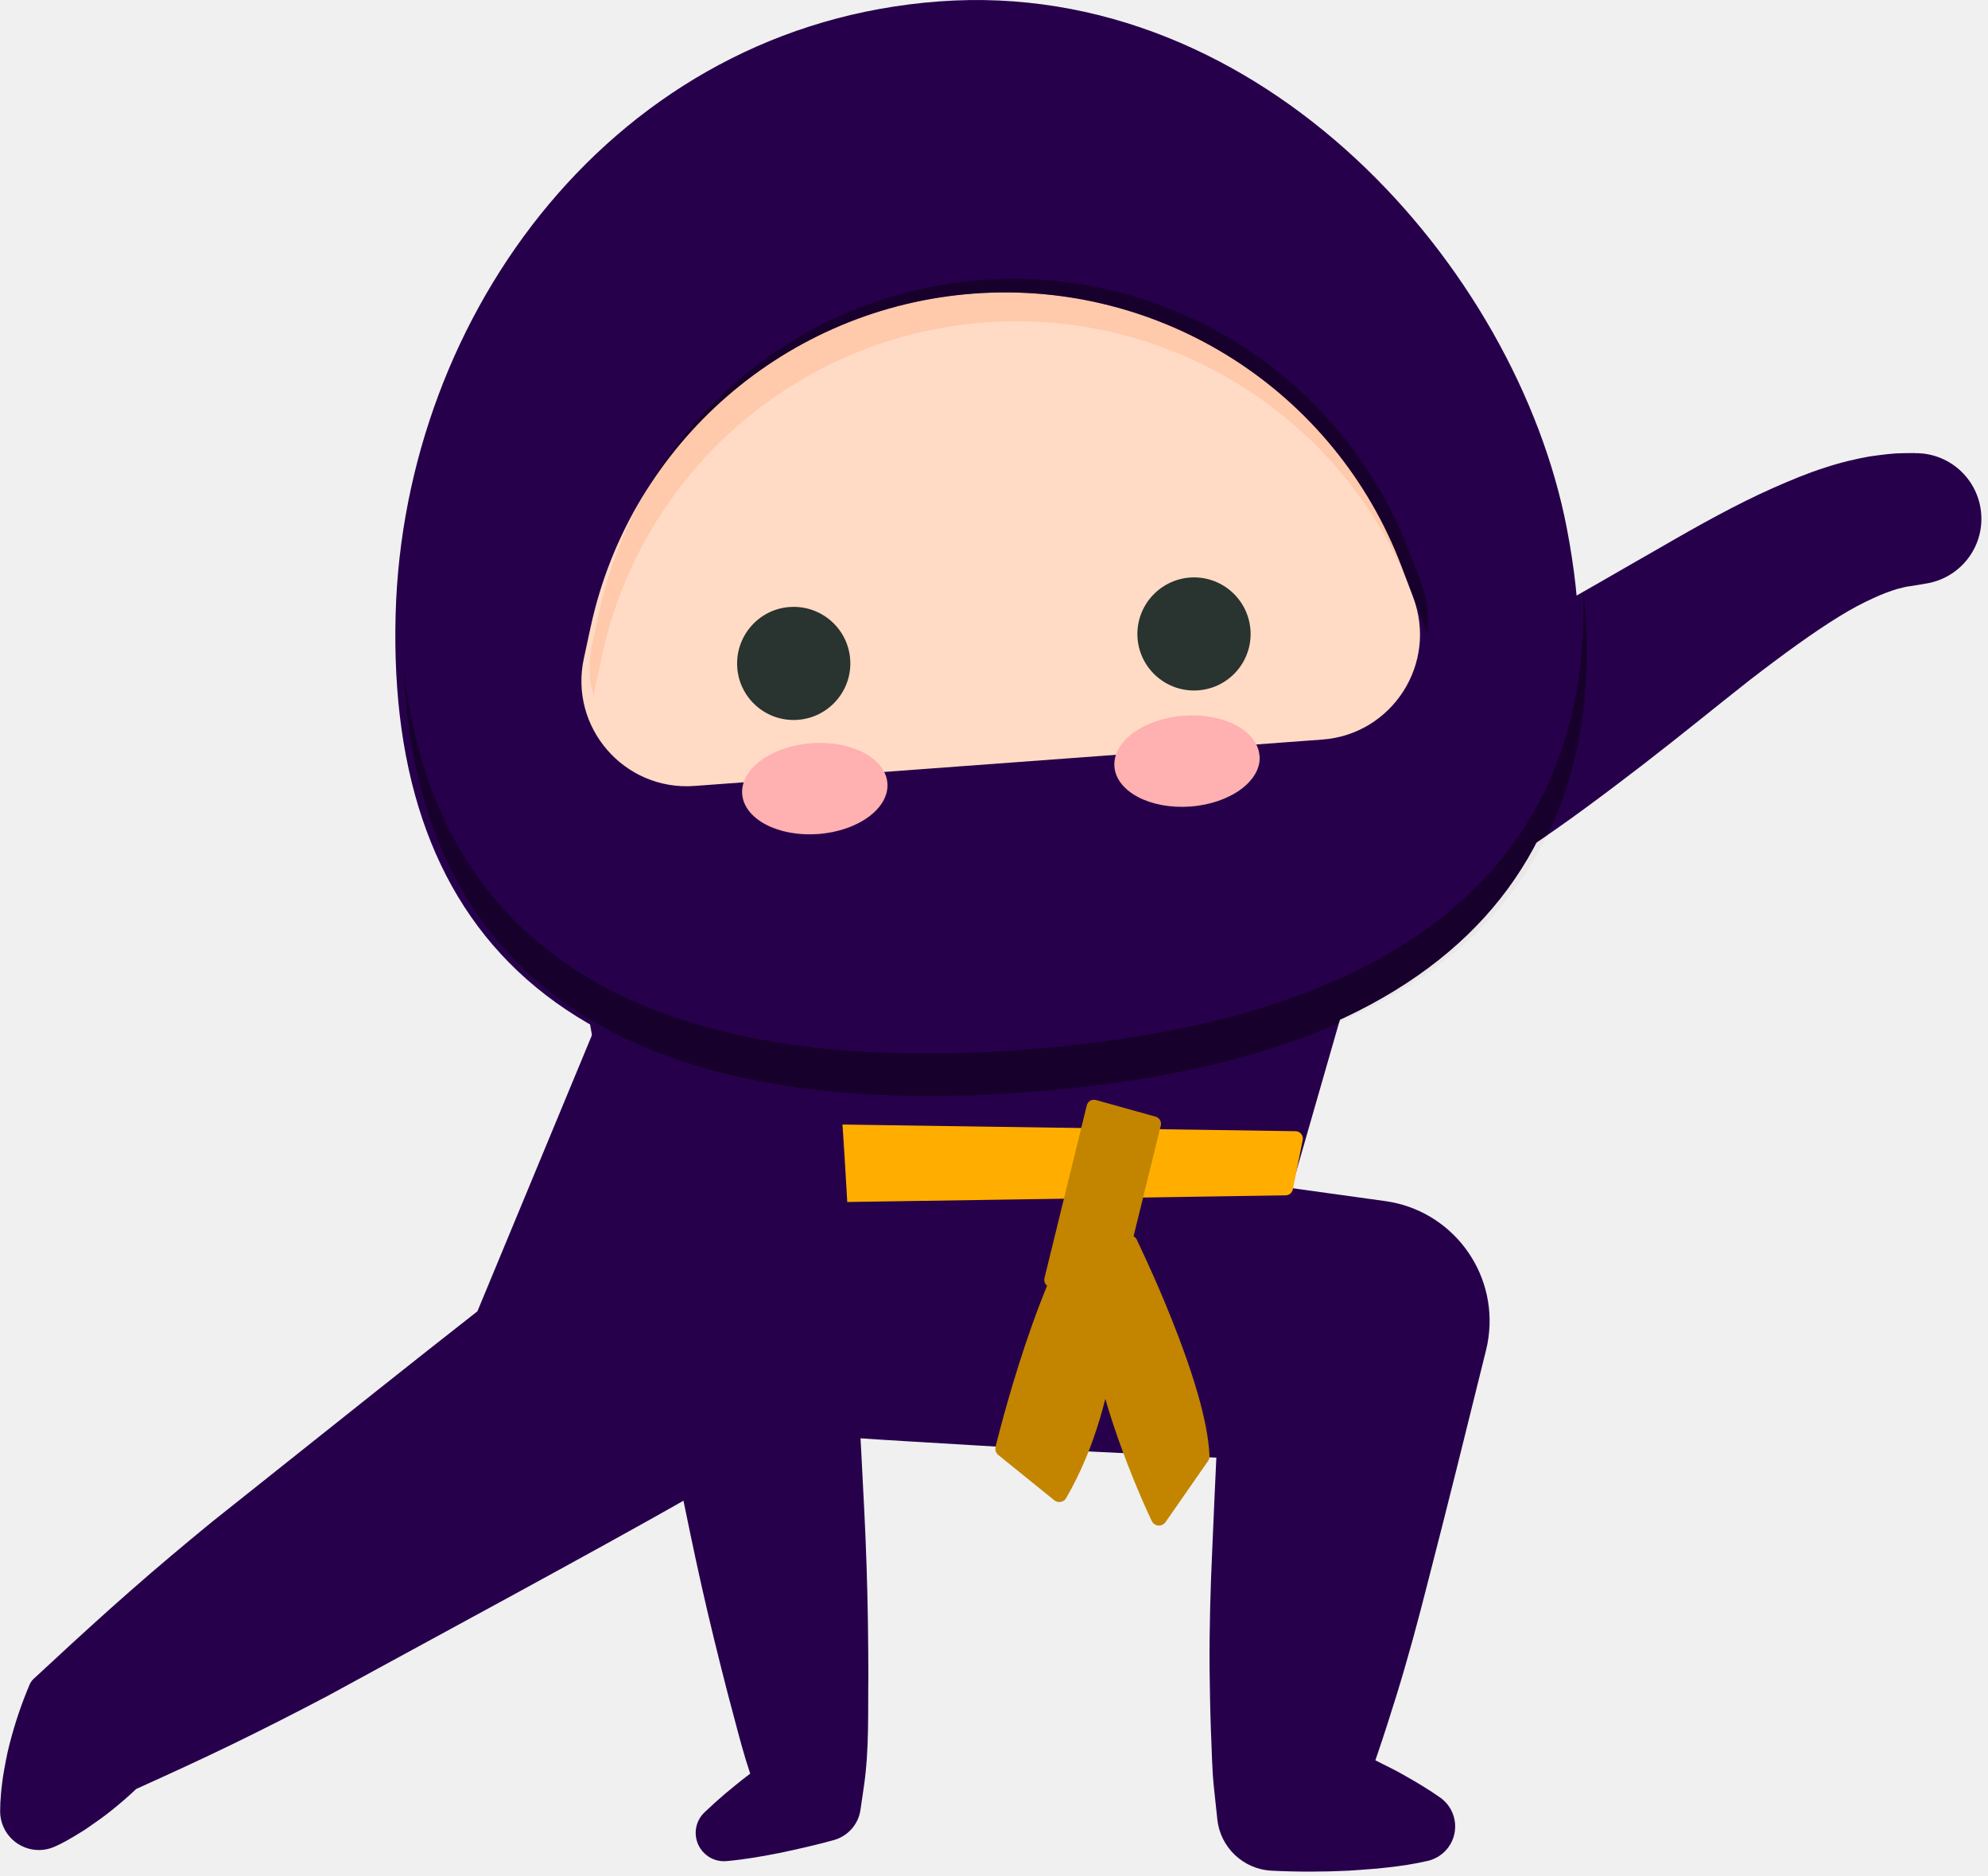
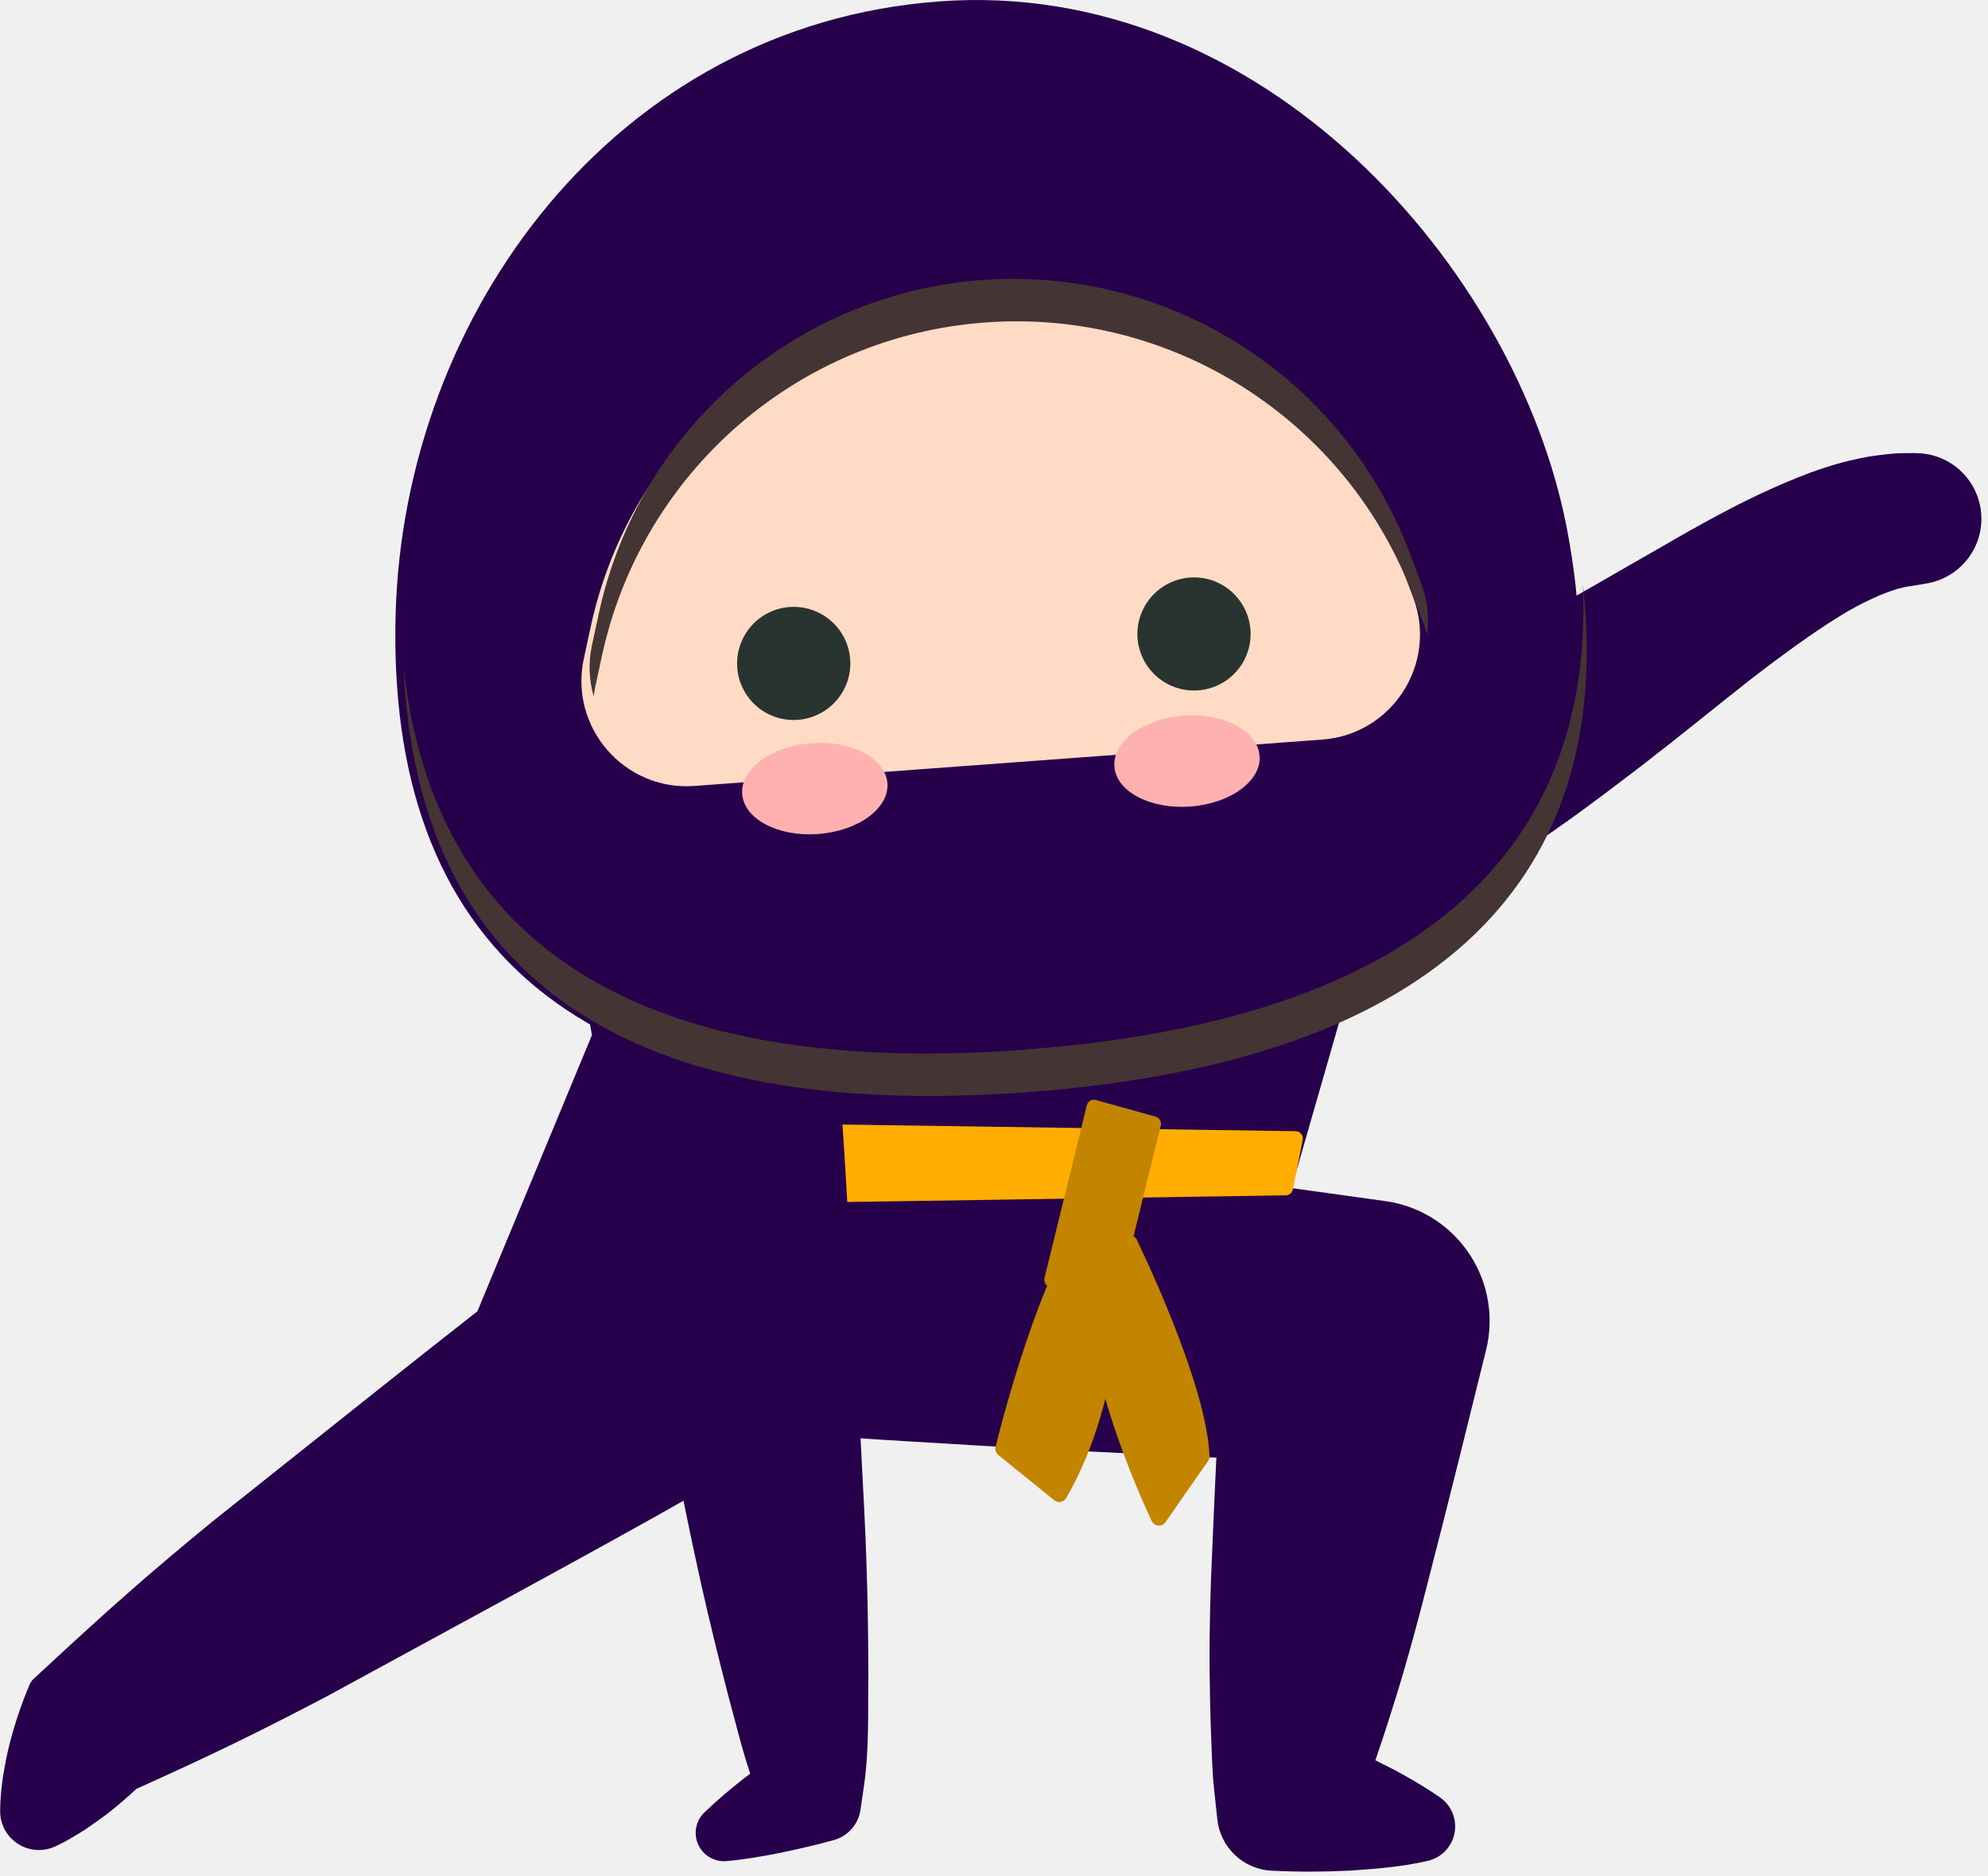
- <svg xmlns="http://www.w3.org/2000/svg" width="141" height="133" viewBox="0 0 141 133" fill="none">
-   <g clip-path="url(#clip0_94_54)">
-     <path d="M135.81 32.13C135.81 32.13 135.51 32.13 134.95 32.14C134.37 32.14 133.59 32.23 132.61 32.37C131.66 32.54 130.55 32.79 129.39 33.18C128.22 33.55 127 34.06 125.73 34.62C123.19 35.75 120.52 37.23 117.8 38.81C115.06 40.37 112.25 42.02 109.48 43.56C108.09 44.33 106.72 45.08 105.36 45.74C104 46.42 102.67 47.02 101.39 47.58C100.11 48.11 98.89 48.62 97.72 48.98C96.56 49.36 95.47 49.68 94.48 49.9C93.98 50.03 93.51 50.13 93.07 50.2C92.63 50.29 92.2 50.36 91.82 50.4C91.44 50.44 91.04 50.51 90.76 50.52C90.49 50.53 90.24 50.54 90.01 50.55C88.68 50.61 87.92 50.65 87.92 50.65H87.85C87.15 50.69 86.44 50.81 85.73 51.02C85.12 51.2 84.54 51.45 84 51.74L78.2 50.26L67.95 47.64L58.07 45.12L48.67 57.29L33.86 93C31.5 94.85 29.14 96.71 26.79 98.58L15.04 107.93C13.1 109.52 11.18 111.13 9.29 112.79C7.4 114.45 5.53 116.15 3.68 117.87L2.38 119.07C2.27 119.17 2.18 119.3 2.11 119.45C1.53 120.81 1.05 122.23 0.67 123.72C0.48 124.46 0.34 125.24 0.21 126.02C0.16 126.42 0.1 126.81 0.07 127.23C0.03 127.64 0.01 128.05 0.01 128.49C0.01 128.84 0.09 129.21 0.24 129.56C0.85 130.95 2.48 131.59 3.87 130.97C4.27 130.79 4.64 130.6 4.99 130.39C5.35 130.19 5.68 129.97 6.03 129.76C6.68 129.31 7.33 128.87 7.93 128.38C9.13 127.42 10.22 126.39 11.21 125.3L9.65 126.88C11.95 125.84 14.25 124.79 16.51 123.69C18.77 122.59 21.01 121.45 23.23 120.28L36.42 113.1C40.81 110.7 45.21 108.3 49.55 105.82L56.06 102.1C56.48 101.85 56.9 101.6 57.32 101.36C58.21 101.67 59.15 101.88 60.13 101.95C63.05 102.15 65.98 102.31 68.9 102.49C71.82 102.67 74.75 102.82 77.68 102.96L86.27 103.38C86.17 105.54 86.07 107.71 85.98 109.88C85.85 112.69 85.77 115.51 85.79 118.34C85.81 119.76 85.83 121.18 85.88 122.6C85.95 124.03 85.95 125.44 86.11 126.88L86.34 129.04C86.55 131 88.16 132.57 90.19 132.67C91.99 132.76 93.81 132.76 95.65 132.67C96.11 132.65 96.57 132.6 97.03 132.57C97.49 132.54 97.95 132.5 98.42 132.44C99.35 132.34 100.29 132.2 101.24 131.98C101.83 131.85 102.37 131.51 102.75 130.98C103.55 129.85 103.28 128.28 102.14 127.48C101.34 126.92 100.53 126.43 99.71 125.97C99.3 125.73 98.89 125.51 98.48 125.31C98.17 125.16 97.86 125 97.55 124.84C97.61 124.67 97.66 124.51 97.72 124.34C98.18 122.99 98.61 121.64 99.03 120.29C99.87 117.58 100.6 114.86 101.29 112.13C102.7 106.68 104.05 101.21 105.4 95.75C105.47 95.46 105.53 95.16 105.57 94.86C106.22 90.16 102.93 85.82 98.23 85.18L96.93 85C95.15 84.76 93.38 84.5 91.6 84.26L96.28 67.98L95.62 66.75C95.87 66.66 96.11 66.56 96.38 66.46C96.95 66.25 97.54 65.99 98.15 65.74C98.77 65.49 99.41 65.2 100.05 64.89C101.36 64.28 102.71 63.56 104.09 62.77C105.47 61.97 106.88 61.12 108.29 60.21C111.09 58.37 113.87 56.27 116.54 54.22C119.21 52.16 121.75 50.08 124.09 48.24C126.45 46.42 128.61 44.85 130.43 43.73C131.33 43.17 132.16 42.74 132.85 42.43C133.55 42.1 134.11 41.91 134.56 41.77C134.98 41.66 135.32 41.58 135.5 41.57C135.7 41.54 135.81 41.52 135.81 41.52L136.64 41.38C138.88 41.01 140.57 39.05 140.53 36.72C140.49 34.15 138.38 32.1 135.81 32.14V32.13Z" fill="#27004B" />
-     <path d="M44.28 80.05L44.98 84.95L91.18 84.25L91.88 80.75L44.28 80.05Z" fill="#FFAE00" stroke="#FFAE00" stroke-width="1.05" stroke-linecap="round" stroke-linejoin="round" />
-     <path d="M78.91 89.91C78.91 89.91 79.29 98.79 75.13 105.96L71.16 102.75C71.16 102.75 74.37 89.34 78.34 85.19L78.91 89.91Z" fill="#C38500" stroke="#C38500" stroke-width="1.13" stroke-linecap="round" stroke-linejoin="round" />
-     <path d="M81.82 79.7L78.81 91.94L74.59 90.77L77.59 78.52L81.82 79.7Z" fill="#C38500" stroke="#C38500" stroke-width="1.05" stroke-linecap="round" stroke-linejoin="round" />
-     <path d="M80.12 88.18C80.12 88.18 85.03 98.19 85.22 103.29L82.2 107.63C82.2 107.63 76.72 96.3 77.86 89.88L80.13 88.18H80.12Z" fill="#C38500" stroke="#C38500" stroke-width="1.13" stroke-linecap="round" stroke-linejoin="round" />
-     <path d="M58.56 64.56C58.81 67.13 59 69.71 59.22 72.28L59.77 80.01C59.95 82.59 60.08 85.17 60.24 87.75L60.68 95.5L61.1 103.25C61.23 105.83 61.38 108.42 61.46 111.01C61.55 113.6 61.58 116.2 61.59 118.8C61.55 121.41 61.66 123.99 61.28 126.64L61.03 128.35C60.88 129.41 60.11 130.23 59.14 130.5C57.92 130.84 56.67 131.12 55.41 131.39C54.78 131.52 54.14 131.63 53.5 131.74C52.86 131.84 52.21 131.93 51.55 131.99C50.44 132.1 49.46 131.29 49.35 130.18C49.29 129.55 49.53 128.95 49.96 128.54C50.44 128.08 50.93 127.64 51.42 127.22C51.92 126.81 52.42 126.39 52.93 126C53.95 125.22 54.97 124.45 56.02 123.74L53.89 127.6C52.85 125.13 52.3 122.6 51.61 120.09C50.96 117.57 50.34 115.05 49.77 112.52C49.2 109.99 48.69 107.46 48.16 104.92L46.61 97.31L45.09 89.7C44.59 87.16 44.06 84.63 43.59 82.09L42.17 74.47C41.73 71.92 41.26 69.38 40.86 66.83C40.09 61.96 43.42 57.39 48.29 56.62C53.16 55.85 57.73 59.18 58.5 64.05C58.53 64.21 58.55 64.4 58.57 64.56H58.56Z" fill="#27004B" />
-     <path d="M38.54 47.29C39.76 63.78 57.52 75.9 73.12 74.75C88.72 73.6 104.5 58.99 103.28 42.51C102.06 26.02 86.58 13.73 68.7 15.05C50.82 16.37 37.32 30.81 38.53 47.29H38.54Z" fill="#FFDBC5" />
-     <path d="M66.61 0.1C43.67 1.79 28.64 22.22 28.06 43.56C27.44 66.55 40.52 79.85 72.33 77.5C104.14 75.15 115.49 60 111.12 37.42C107.56 19.04 89.54 -1.6 66.61 0.1ZM93.8 52.45L49.26 55.74C44.28 56.11 40.35 51.58 41.41 46.7L41.9 44.43C44.73 31.41 55.78 21.8 69.07 20.82C82.36 19.84 94.7 27.72 99.41 40.18L100.23 42.36C101.99 47.03 98.77 52.08 93.79 52.45H93.8Z" fill="#27004B" />
-     <g style="mix-blend-mode:soft-light">
-       <path d="M100.81 41.4L99.99 39.22C95.28 26.76 82.93 18.88 69.65 19.86C56.36 20.84 45.31 30.45 42.48 43.47L41.99 45.74C41.71 47.01 41.78 48.25 42.11 49.39C42.14 49.18 42.16 48.97 42.21 48.75L42.7 46.48C45.53 33.46 56.58 23.85 69.87 22.87C83.16 21.89 95.5 29.77 100.21 42.23L101.03 44.41C101.11 44.62 101.16 44.82 101.22 45.03C101.38 43.85 101.26 42.61 100.81 41.4Z" fill="#453434" />
+ <svg xmlns="http://www.w3.org/2000/svg" fill="none" height="133" viewBox="0 0 141 133" width="141">
+   <clipPath id="a">
+     <path d="m0 0h140.53v132.75h-140.53z" />
+   </clipPath>
+   <g clip-path="url(#a)">
+     <path d="m135.81 32.13s-.3 0-.86.01c-.58 0-1.36.09-2.34.23-.95.17-2.06.42-3.22.81-1.17.37-2.39.88-3.66 1.44-2.54 1.13-5.21 2.61-7.93 4.19-2.74 1.56-5.55 3.21-8.32 4.75-1.39.77-2.76 1.52-4.12 2.18-1.36.68-2.69 1.28-3.97 1.84-1.28.53-2.5 1.04-3.67 1.4-1.16.38-2.25.7-3.24.92-.5.13-.97.23-1.41.3-.44.09-.87.16-1.25.2s-.78.11-1.06.12c-.27.01-.52.02-.75.03-1.33.06-2.09.1-2.09.1h-.07c-.7.04-1.41.16-2.12.37-.61.18-1.19.43-1.73.72l-5.8-1.48-10.25-2.62-9.88-2.52-9.4 12.17-14.81 35.71c-2.36 1.85-4.72 3.71-7.07 5.58l-11.75 9.35c-1.94 1.59-3.86 3.2-5.75 4.86-1.89 1.66-3.76 3.36-5.61 5.08l-1.3 1.2c-.11.1-.2.23-.27.38-.58 1.36-1.06 2.78-1.44 4.27-.19.74-.33 1.52-.46 2.3-.05.4-.11.79-.14 1.21-.04.41-.06.82-.06 1.26 0 .35.08.72.23 1.07.61 1.39 2.24 2.03 3.63 1.41.4-.18.77-.37 1.12-.58.36-.2.69-.42 1.04-.63.65-.45 1.3-.89 1.9-1.38 1.2-.96 2.29-1.99 3.28-3.08l-1.56 1.58c2.3-1.04 4.6-2.09 6.86-3.19s4.5-2.24 6.72-3.41l13.19-7.18c4.39-2.4 8.79-4.8 13.13-7.28l6.51-3.72c.42-.25.84-.5 1.26-.74.89.31 1.83.52 2.81.59 2.92.2 5.85.36 8.77.54s5.85.33 8.78.47l8.59.42c-.1 2.16-.2 4.33-.29 6.5-.13 2.81-.21 5.63-.19 8.46.02 1.42.04 2.84.09 4.26.07 1.43.07 2.84.23 4.28l.23 2.16c.21 1.96 1.82 3.53 3.85 3.63 1.8.09 3.62.09 5.46 0 .46-.02.92-.07 1.38-.1s.92-.07 1.39-.13c.93-.1 1.87-.24 2.82-.46.59-.13 1.13-.47 1.51-1 .8-1.13.53-2.7-.61-3.5-.8-.56-1.61-1.05-2.43-1.51-.41-.24-.82-.46-1.23-.66-.31-.15-.62-.31-.93-.47.06-.17.11-.33.17-.5.46-1.35.89-2.7 1.31-4.05.84-2.71 1.57-5.43 2.26-8.16 1.41-5.45 2.76-10.92 4.11-16.38.07-.29.13-.59.17-.89.65-4.7-2.64-9.04-7.34-9.68l-1.3-.18c-1.78-.24-3.55-.5-5.33-.74l4.68-16.28-.66-1.23c.25-.09.49-.19.76-.29.57-.21 1.16-.47 1.77-.72.62-.25 1.26-.54 1.9-.85 1.31-.61 2.66-1.33 4.04-2.12 1.38-.8 2.79-1.65 4.2-2.56 2.8-1.84 5.58-3.94 8.25-5.99 2.67-2.06 5.21-4.14 7.55-5.98 2.36-1.82 4.52-3.39 6.34-4.51.9-.56 1.73-.99 2.42-1.3.7-.33 1.26-.52 1.71-.66.42-.11.76-.19.94-.2.2-.03.31-.05.31-.05l.83-.14c2.24-.37 3.93-2.33 3.89-4.66-.04-2.57-2.15-4.62-4.72-4.58z" fill="#27004b" />
+     <g stroke-linecap="round" stroke-linejoin="round">
+       <path d="m44.28 80.05.7 4.9 46.2-.7.7-3.5z" fill="#ffae00" stroke="#ffae00" stroke-width="1.05" />
+       <path d="m78.91 89.91s.38 8.88-3.78 16.05l-3.97-3.21s3.21-13.41 7.18-17.56z" fill="#c38500" stroke="#c38500" stroke-width="1.13" />
+       <path d="m81.82 79.7-3.01 12.24-4.22-1.17 3-12.25z" fill="#c38500" stroke="#c38500" stroke-width="1.05" />
+       <path d="m80.12 88.18s4.91 10.01 5.1 15.11l-3.02 4.34s-5.48-11.33-4.34-17.75l2.27-1.7z" fill="#c38500" stroke="#c38500" stroke-width="1.13" />
    </g>
-     <g style="mix-blend-mode:soft-light">
-       <path d="M72.63 74.45C44.08 76.56 30.63 66.05 28.62 47.25C29.48 67.93 42.81 79.68 72.85 77.46C102.69 75.26 114.53 61.78 112.27 41.48C113.05 60.09 100.96 72.35 72.62 74.44L72.63 74.45Z" fill="#453434" />
-     </g>
-     <path d="M60.3 46.76C60.14 44.55 58.21 42.89 56 43.05C53.79 43.21 52.13 45.14 52.29 47.35C52.45 49.56 54.38 51.22 56.59 51.05C58.8 50.89 60.46 48.96 60.3 46.76Z" fill="#293330" />
-     <path d="M80.68 45.26C80.52 43.05 82.18 41.13 84.39 40.96C86.6 40.8 88.52 42.45 88.69 44.67C88.85 46.88 87.19 48.8 84.98 48.96C82.77 49.12 80.85 47.47 80.68 45.26Z" fill="#293330" />
-     <path d="M89.33 53.6C89.2 51.82 86.79 50.55 83.95 50.76C81.11 50.97 78.91 52.58 79.04 54.36C79.17 56.14 81.58 57.41 84.43 57.2C87.27 56.99 89.47 55.38 89.34 53.6H89.33Z" fill="#FFB0B0" />
-     <path d="M62.94 55.55C62.81 53.77 60.4 52.5 57.55 52.71C54.71 52.92 52.51 54.53 52.64 56.31C52.77 58.09 55.18 59.36 58.03 59.15C60.87 58.94 63.07 57.33 62.94 55.55Z" fill="#FFB0B0" />
+     <path d="m58.56 64.56c.25 2.57.44 5.15.66 7.72l.55 7.73c.18 2.58.31 5.16.47 7.74l.44 7.75.42 7.75c.13 2.58.28 5.17.36 7.76.09 2.59.12 5.19.13 7.79-.04 2.61.07 5.19-.31 7.84l-.25 1.71c-.15 1.06-.92 1.88-1.89 2.15-1.22.34-2.47.62-3.73.89-.63.13-1.27.24-1.91.35-.64.1-1.29.19-1.95.25-1.11.11-2.09-.7-2.2-1.81-.06-.63.18-1.23.61-1.64.48-.46.97-.9 1.46-1.32.5-.41 1-.83 1.51-1.22 1.02-.78 2.04-1.55 3.09-2.26l-2.13 3.86c-1.04-2.47-1.59-5-2.28-7.51-.65-2.52-1.27-5.04-1.84-7.57s-1.08-5.06-1.61-7.6l-1.55-7.61-1.52-7.61c-.5-2.54-1.03-5.07-1.5-7.61l-1.42-7.62c-.44-2.55-.91-5.09-1.31-7.64-.77-4.87 2.56-9.44 7.43-10.21s9.44 2.56 10.21 7.43c.03.16.05.35.07.51z" fill="#27004b" />
+     <path d="m38.54 47.29c1.22 16.49 18.98 28.61 34.58 27.46s31.38-15.76 30.16-32.24c-1.22-16.49-16.7-28.78-34.58-27.46s-31.38 15.76-30.17 32.24z" fill="#ffdbc5" />
+     <path d="m66.61.1c-22.94 1.69-37.97 22.12-38.55 43.46-.62 22.99 12.46 36.29 44.27 33.94 31.81-2.35 43.16-17.5 38.79-40.08-3.56-18.38-21.58-39.02-44.51-37.32zm27.19 52.35-44.54 3.29c-4.98.37-8.91-4.16-7.85-9.04l.49-2.27c2.83-13.02 13.88-22.63 27.17-23.61 13.29-.98 25.63 6.9 30.34 19.36l.82 2.18c1.76 4.67-1.46 9.72-6.44 10.09z" fill="#27004b" />
+     <path d="m100.81 41.4-.82-2.18c-4.71-12.46-17.06-20.34-30.34-19.36-13.29.98-24.34 10.59-27.17 23.61l-.49 2.27c-.28 1.27-.21 2.51.12 3.65.03-.21.05-.42.1-.64l.49-2.27c2.83-13.02 13.88-22.63 27.17-23.61s25.63 6.9 30.34 19.36l.82 2.18c.08.21.13.41.19.62.16-1.18.04-2.42-.41-3.63z" fill="#453434" />
+     <path d="m72.63 74.45c-28.55 2.11-42-8.4-44.01-27.2.86 20.68 14.19 32.43 44.23 30.21 29.84-2.2 41.68-15.68 39.42-35.98.78 18.61-11.31 30.87-39.65 32.96z" fill="#453434" />
+     <path d="m60.3 46.76c-.16-2.21-2.09-3.87-4.3-3.71s-3.87 2.09-3.71 4.3 2.09 3.87 4.3 3.7c2.21-.16 3.87-2.09 3.71-4.29z" fill="#293330" />
+     <path d="m80.68 45.26c-.16-2.21 1.5-4.13 3.71-4.3 2.21-.16 4.13 1.49 4.3 3.71.16 2.21-1.5 4.13-3.71 4.29s-4.13-1.49-4.3-3.7z" fill="#293330" />
+     <path d="m89.33 53.6c-.13-1.78-2.54-3.05-5.38-2.84s-5.04 1.82-4.91 3.6 2.54 3.05 5.39 2.84c2.84-.21 5.04-1.82 4.91-3.6z" fill="#ffb0b0" />
+     <path d="m62.94 55.55c-.13-1.78-2.54-3.05-5.39-2.84-2.84.21-5.04 1.82-4.91 3.6s2.54 3.05 5.39 2.84c2.84-.21 5.04-1.82 4.91-3.6z" fill="#ffb0b0" />
  </g>
-   <defs>
-     <clipPath id="clip0_94_54">
-       <rect width="140.53" height="132.75" fill="white" />
-     </clipPath>
-   </defs>
</svg>
